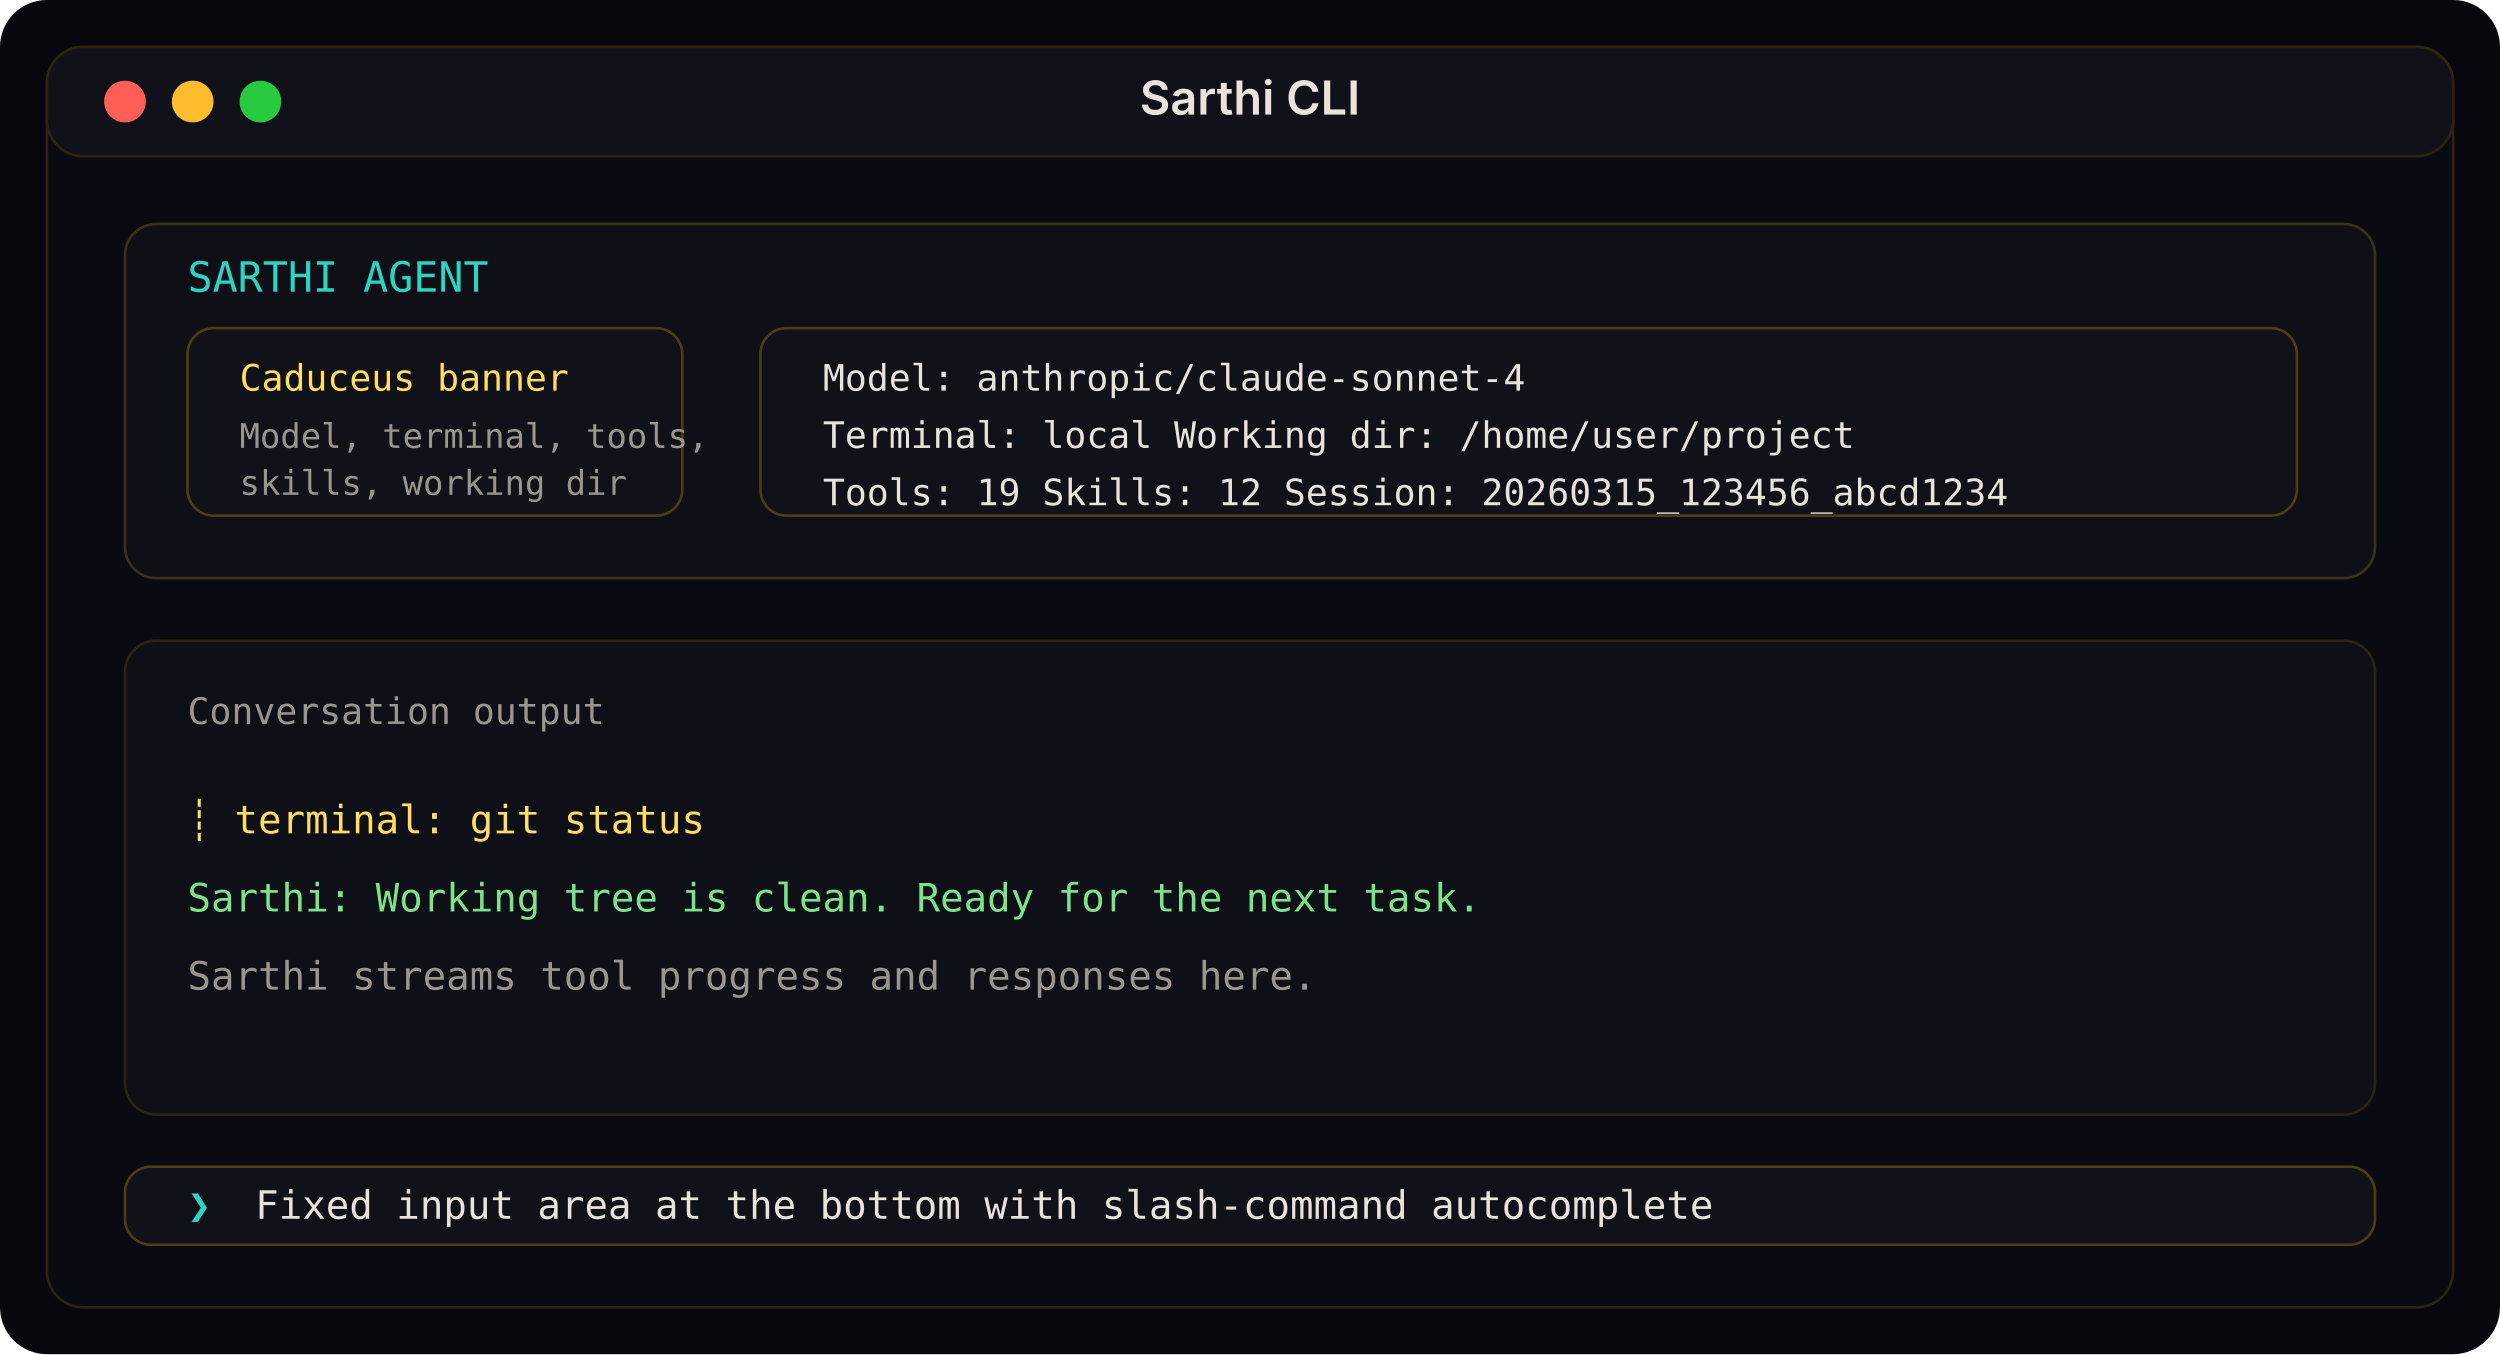
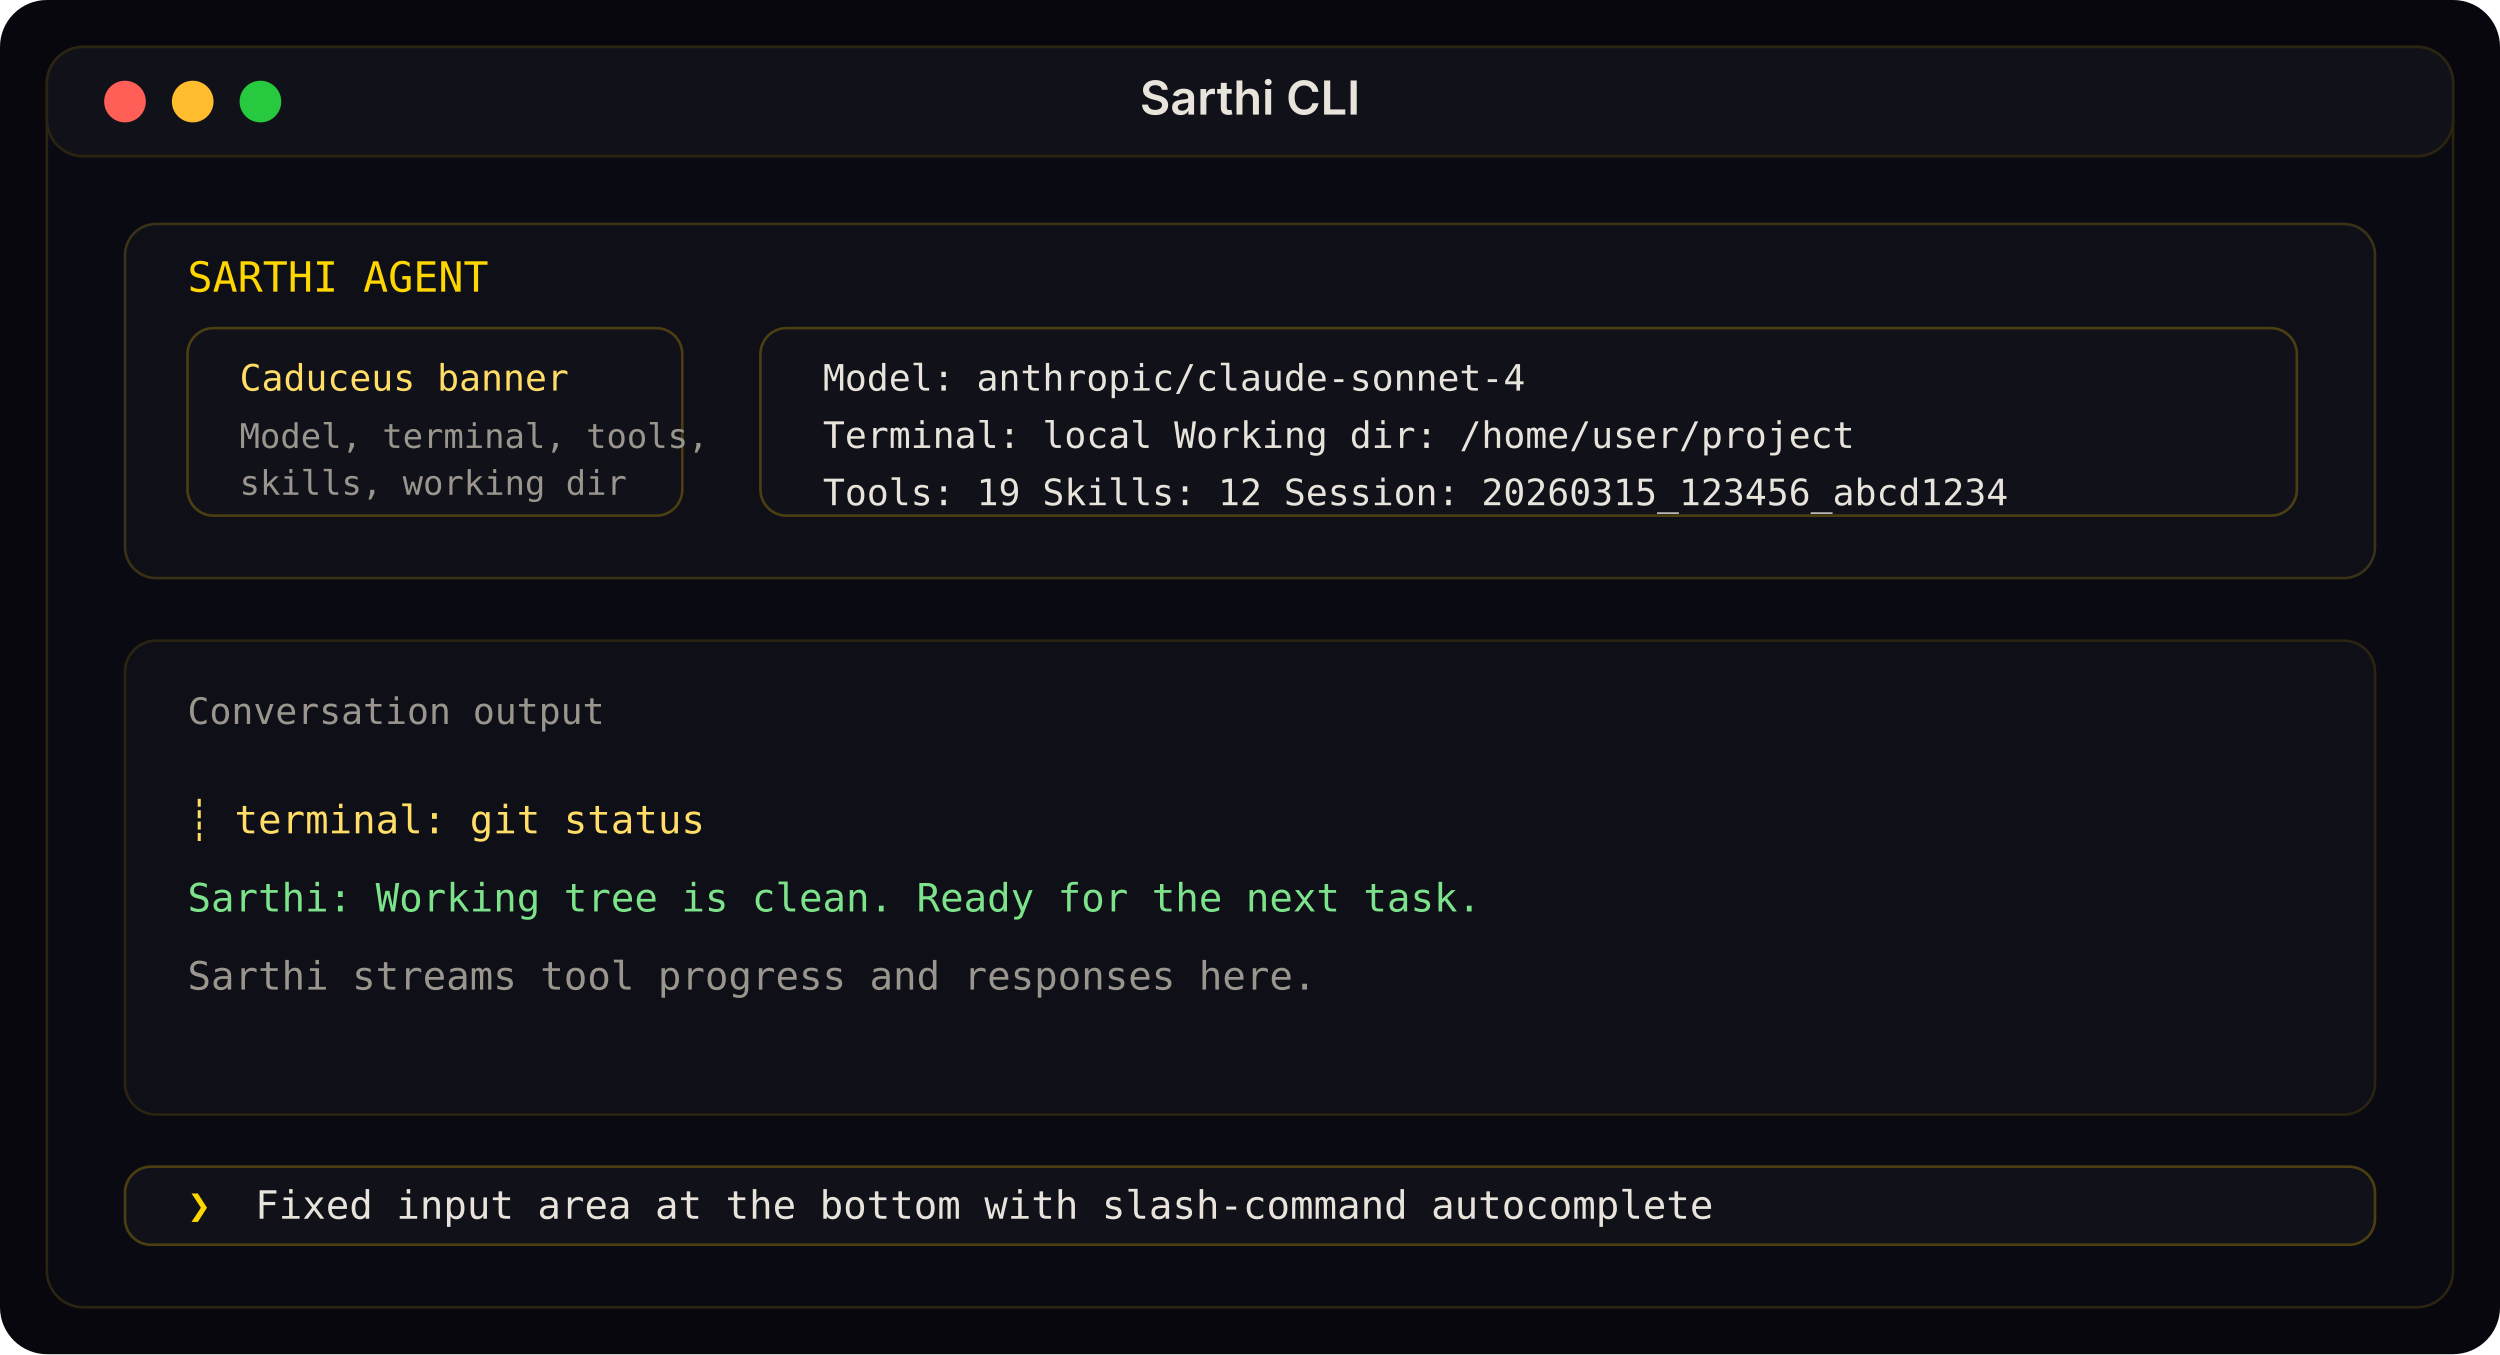
<svg xmlns="http://www.w3.org/2000/svg" width="960" height="520" viewBox="0 0 960 520" role="img" aria-labelledby="title desc">
  <rect width="960" height="520" rx="18" fill="#07070d" />
  <rect x="18" y="18" width="924" height="484" rx="14" fill="#0a0a12" stroke="#2b2410" />
  <rect x="18" y="18" width="924" height="42" rx="14" fill="#11111a" stroke="#2b2410" />
  <circle cx="48" cy="39" r="8" fill="#ff5f56" />
  <circle cx="74" cy="39" r="8" fill="#ffbd2e" />
  <circle cx="100" cy="39" r="8" fill="#27c93f" />
  <text x="480" y="44" text-anchor="middle" fill="#e8e4dc" font-family="Inter, sans-serif" font-size="18" font-weight="600">Sarthi CLI</text>
  <rect x="48" y="86" width="864" height="136" rx="12" fill="#0f0f18" stroke="#3a3217" />
-   <text x="72" y="112" fill="#2dd4bf" font-family="JetBrains Mono, monospace" font-size="16">SARTHI AGENT</text>
+   <text x="72" y="112" fill="#ffd700" font-family="JetBrains Mono, monospace" font-size="16">SARTHI AGENT</text>
  <rect x="72" y="126" width="190" height="72" rx="10" fill="#11111a" stroke="#4b3f12" />
  <text x="92" y="150" fill="#ffdd66" font-family="JetBrains Mono, monospace" font-size="14">Caduceus banner</text>
  <text x="92" y="172" fill="#9a968e" font-family="JetBrains Mono, monospace" font-size="13">Model, terminal, tools,</text>
  <text x="92" y="190" fill="#9a968e" font-family="JetBrains Mono, monospace" font-size="13">skills, working dir</text>
  <rect x="292" y="126" width="590" height="72" rx="10" fill="#11111a" stroke="#4b3f12" />
  <text x="316" y="150" fill="#e8e4dc" font-family="JetBrains Mono, monospace" font-size="14">Model: anthropic/claude-sonnet-4</text>
  <text x="316" y="172" fill="#e8e4dc" font-family="JetBrains Mono, monospace" font-size="14">Terminal: local   Working dir: /home/user/project</text>
  <text x="316" y="194" fill="#e8e4dc" font-family="JetBrains Mono, monospace" font-size="14">Tools: 19   Skills: 12   Session: 20260315_123456_abcd1234</text>
  <rect x="48" y="246" width="864" height="182" rx="12" fill="#0f0f18" stroke="#2b2410" />
  <text x="72" y="278" fill="#9a968e" font-family="JetBrains Mono, monospace" font-size="14">Conversation output</text>
  <text x="72" y="320" fill="#ffdd66" font-family="JetBrains Mono, monospace" font-size="15">┊ terminal: git status</text>
  <text x="72" y="350" fill="#7ce38b" font-family="JetBrains Mono, monospace" font-size="15">Sarthi: Working tree is clean. Ready for the next task.</text>
  <text x="72" y="380" fill="#9a968e" font-family="JetBrains Mono, monospace" font-size="15">Sarthi streams tool progress and responses here.</text>
  <rect x="48" y="448" width="864" height="30" rx="10" fill="#11111a" stroke="#4b3f12" />
-   <text x="72" y="468" fill="#2dd4bf" font-family="JetBrains Mono, monospace" font-size="15">❯</text>
+   <text x="72" y="468" fill="#ffd700" font-family="JetBrains Mono, monospace" font-size="15">❯</text>
  <text x="98" y="468" fill="#e8e4dc" font-family="JetBrains Mono, monospace" font-size="15">Fixed input area at the bottom with slash-command autocomplete</text>
</svg>
